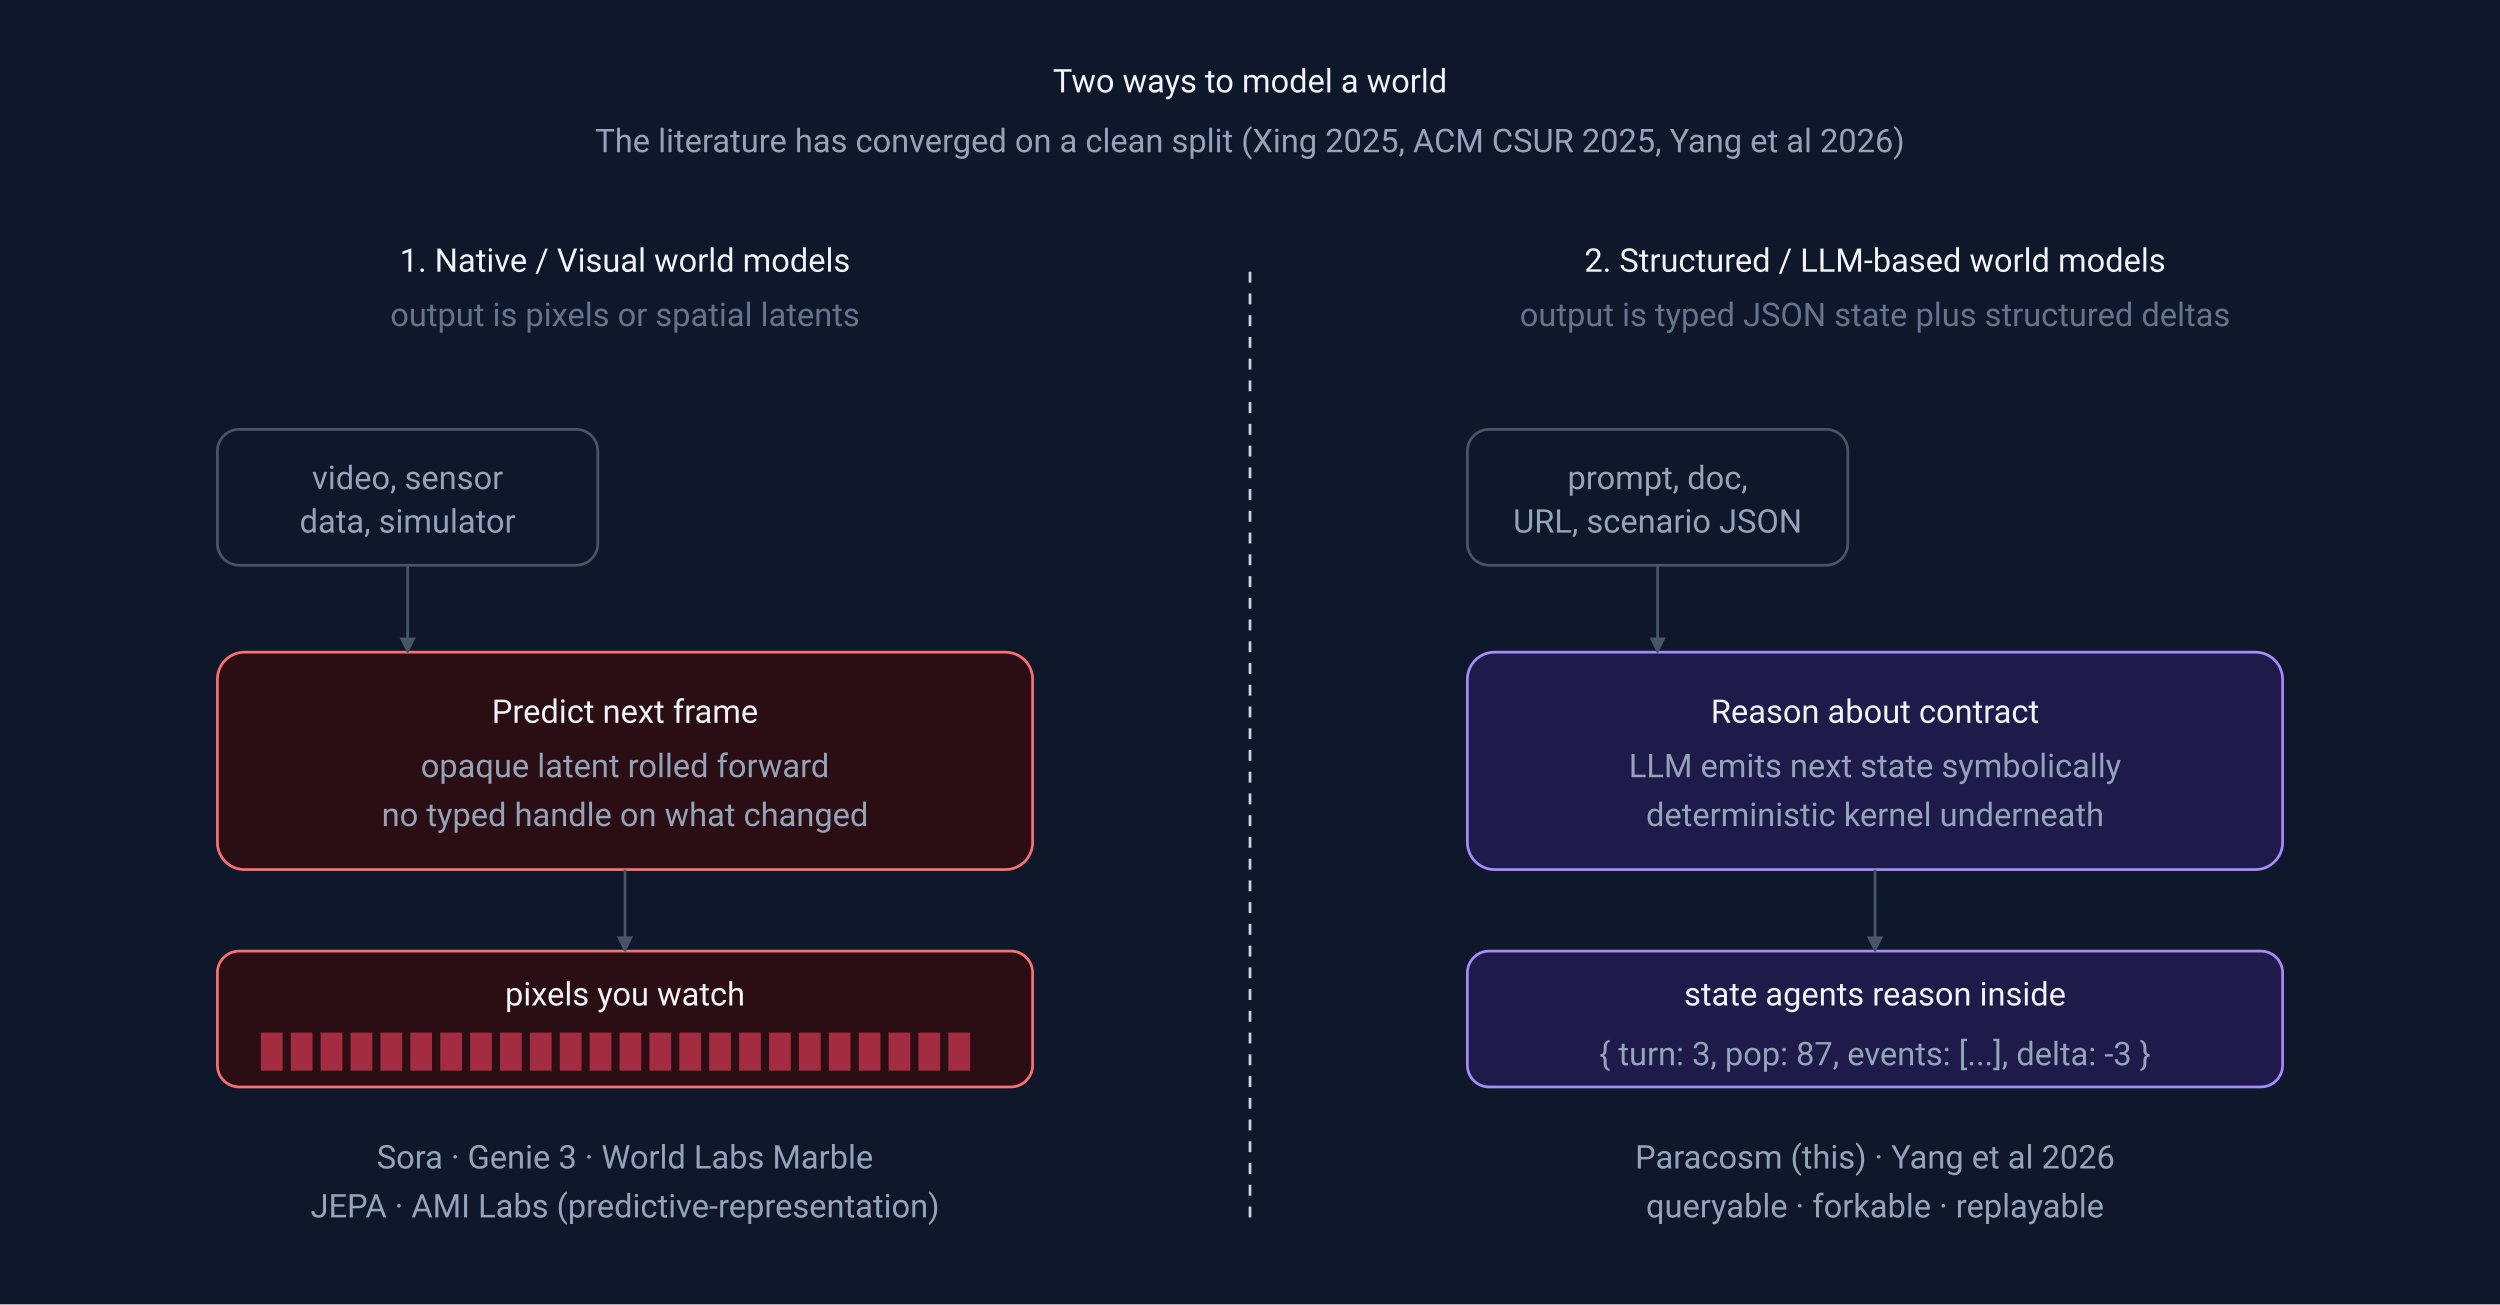
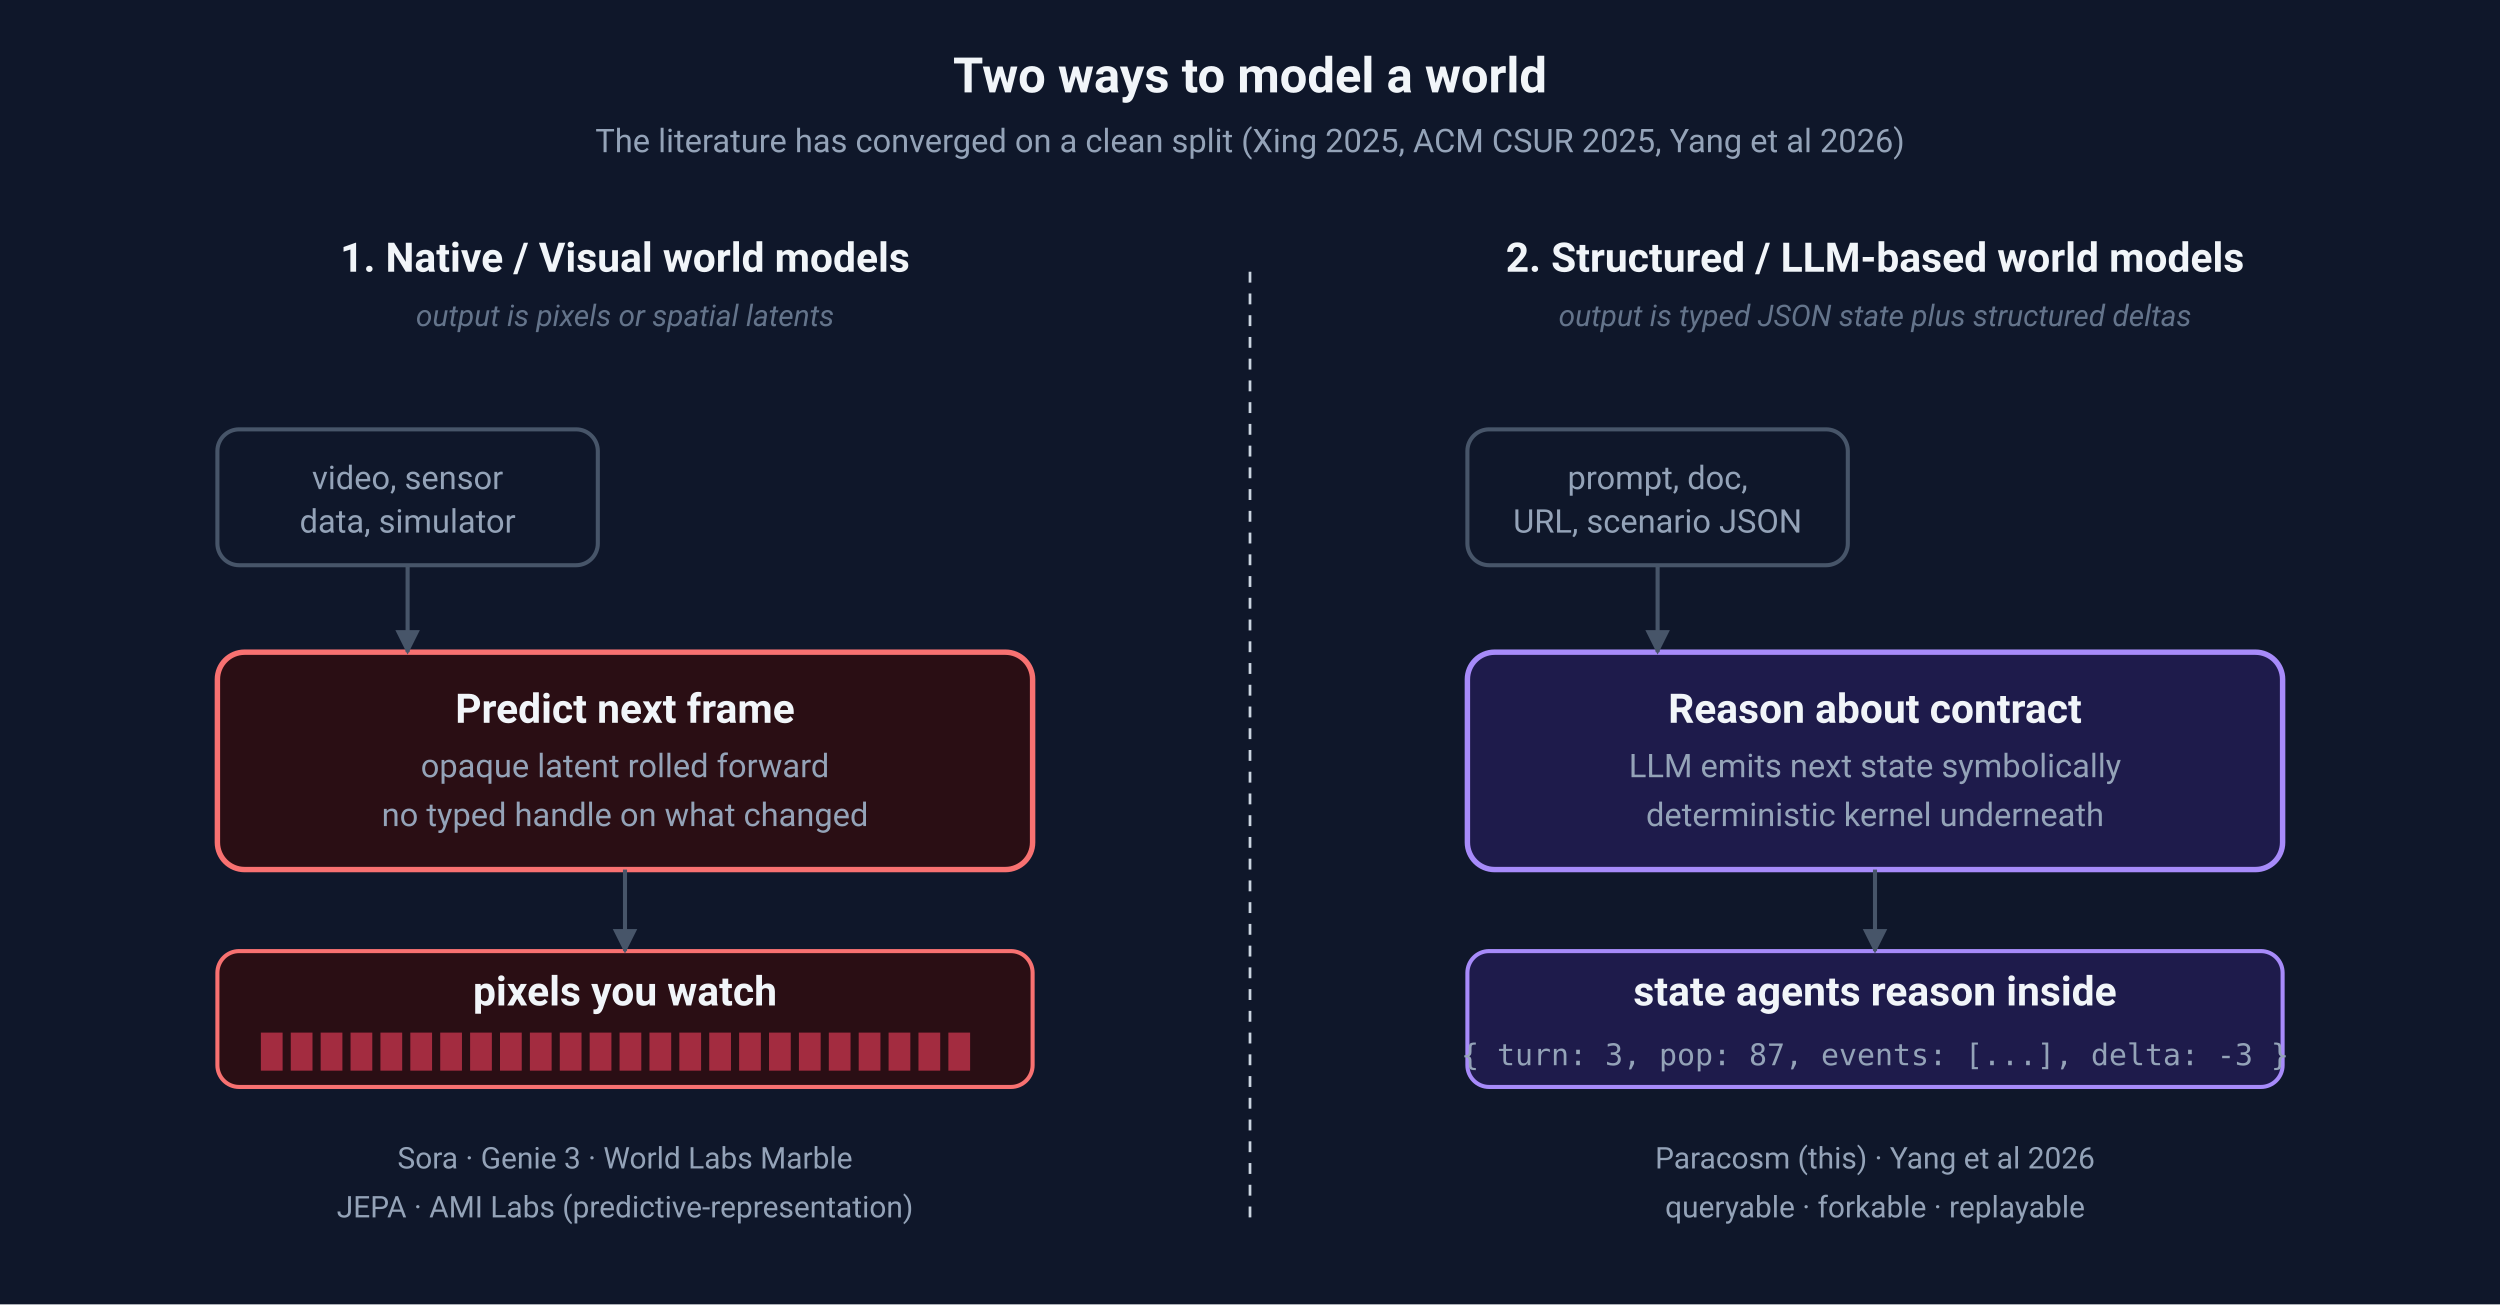
<svg xmlns="http://www.w3.org/2000/svg" viewBox="0 0 920 480" role="img" aria-labelledby="paracosm-wm-title paracosm-wm-desc" font-family="ui-sans-serif, system-ui, -apple-system, Segoe UI, Roboto, sans-serif">
  <defs>
    <style>
      .bg { fill: #0f172a; }
-       .text { fill: #e2e8f0; }
-       .title { fill: #f1f5f9; }
-       .panel-title { fill: #f1f5f9; }
-       .small { fill: #94a3b8; }
-       .tag { fill: #64748b; }
-       .examples { fill: #94a3b8; }
-       .code { fill: #94a3b8; }
-       .input-card { fill: #0f172a; stroke: #475569; }
-       .visual-process { fill: #2a0e14; stroke: #f87171; }
-       .structured-process { fill: #1e1b4b; stroke: #a78bfa; }
-       .visual-output { fill: #2a0e14; stroke: #f87171; }
-       .structured-output { fill: #1e1b4b; stroke: #a78bfa; }
+       .text { fill: #e2e8f0; font-size: 13px; }
+       .title { fill: #f1f5f9; font-size: 18px; font-weight: 700; }
+       .panel-title { fill: #f1f5f9; font-size: 15px; font-weight: 700; }
+       .small { fill: #94a3b8; font-size: 12px; }
+       .tag { fill: #64748b; font-size: 11px; font-style: italic; }
+       .examples { fill: #94a3b8; font-size: 11px; }
+       .code { font-family: ui-monospace, SFMono-Regular, Menlo, monospace; font-size: 11px; fill: #94a3b8; }
+       .input-card { fill: #0f172a; stroke: #475569; stroke-width: 1.5; }
+       .visual-process { fill: #2a0e14; stroke: #f87171; stroke-width: 2; }
+       .structured-process { fill: #1e1b4b; stroke: #a78bfa; stroke-width: 2; }
+       .visual-output { fill: #2a0e14; stroke: #f87171; stroke-width: 1.5; }
+       .structured-output { fill: #1e1b4b; stroke: #a78bfa; stroke-width: 1.5; }
      .divider { stroke: #cbd5e1; stroke-width: 1; stroke-dasharray: 4 4; }
-       .arrow { stroke: #475569; }
+       .arrow { stroke: #475569; stroke-width: 1.5; fill: none; }
      .arrow-head { fill: #475569; }
      .pixel-bar { fill: #f43f5e; opacity: 0.6; }
-           </style>
+     </style>
    <marker id="wm-arrow" viewBox="0 0 10 10" refX="9" refY="5" markerWidth="6" markerHeight="6" orient="auto-start-reverse">
      <path d="M 0 0 L 10 5 L 0 10 z" class="arrow-head" />
    </marker>
  </defs>
  <rect class="bg" x="0" y="0" width="920" height="480" />
  <text x="460" y="34" class="title" text-anchor="middle">Two ways to model a world</text>
  <text x="460" y="56" class="small" text-anchor="middle">The literature has converged on a clean split (Xing 2025, ACM CSUR 2025, Yang et al 2026)</text>
  <line class="divider" x1="460" y1="100" x2="460" y2="450" />
  <text x="230" y="100" class="panel-title" text-anchor="middle">1. Native / Visual world models</text>
  <text x="230" y="120" class="tag" text-anchor="middle">output is pixels or spatial latents</text>
  <rect x="80" y="158" width="140" height="50" rx="8" class="input-card" />
  <text x="150" y="180" class="small" text-anchor="middle">video, sensor</text>
  <text x="150" y="196" class="small" text-anchor="middle">data, simulator</text>
  <rect x="80" y="240" width="300" height="80" rx="10" class="visual-process" />
  <text x="230" y="266" class="panel-title" text-anchor="middle">Predict next frame</text>
  <text x="230" y="286" class="small" text-anchor="middle">opaque latent rolled forward</text>
  <text x="230" y="304" class="small" text-anchor="middle">no typed handle on what changed</text>
  <rect x="80" y="350" width="300" height="50" rx="8" class="visual-output" />
  <text x="230" y="370" class="panel-title" text-anchor="middle">pixels you watch</text>
  <g transform="translate(96, 380)">
    <rect class="pixel-bar" x="0" y="0" width="8" height="14" />
    <rect class="pixel-bar" x="11" y="0" width="8" height="14" />
    <rect class="pixel-bar" x="22" y="0" width="8" height="14" />
    <rect class="pixel-bar" x="33" y="0" width="8" height="14" />
    <rect class="pixel-bar" x="44" y="0" width="8" height="14" />
    <rect class="pixel-bar" x="55" y="0" width="8" height="14" />
    <rect class="pixel-bar" x="66" y="0" width="8" height="14" />
    <rect class="pixel-bar" x="77" y="0" width="8" height="14" />
    <rect class="pixel-bar" x="88" y="0" width="8" height="14" />
    <rect class="pixel-bar" x="99" y="0" width="8" height="14" />
    <rect class="pixel-bar" x="110" y="0" width="8" height="14" />
    <rect class="pixel-bar" x="121" y="0" width="8" height="14" />
    <rect class="pixel-bar" x="132" y="0" width="8" height="14" />
    <rect class="pixel-bar" x="143" y="0" width="8" height="14" />
    <rect class="pixel-bar" x="154" y="0" width="8" height="14" />
    <rect class="pixel-bar" x="165" y="0" width="8" height="14" />
    <rect class="pixel-bar" x="176" y="0" width="8" height="14" />
    <rect class="pixel-bar" x="187" y="0" width="8" height="14" />
    <rect class="pixel-bar" x="198" y="0" width="8" height="14" />
    <rect class="pixel-bar" x="209" y="0" width="8" height="14" />
    <rect class="pixel-bar" x="220" y="0" width="8" height="14" />
    <rect class="pixel-bar" x="231" y="0" width="8" height="14" />
    <rect class="pixel-bar" x="242" y="0" width="8" height="14" />
    <rect class="pixel-bar" x="253" y="0" width="8" height="14" />
  </g>
  <text x="230" y="430" class="examples" text-anchor="middle">Sora · Genie 3 · World Labs Marble</text>
  <text x="230" y="448" class="examples" text-anchor="middle">JEPA · AMI Labs (predictive-representation)</text>
  <line class="arrow" x1="150" y1="208" x2="150" y2="240" marker-end="url(#wm-arrow)" />
  <line class="arrow" x1="230" y1="320" x2="230" y2="350" marker-end="url(#wm-arrow)" />
  <text x="690" y="100" class="panel-title" text-anchor="middle">2. Structured / LLM-based world models</text>
  <text x="690" y="120" class="tag" text-anchor="middle">output is typed JSON state plus structured deltas</text>
  <rect x="540" y="158" width="140" height="50" rx="8" class="input-card" />
  <text x="610" y="180" class="small" text-anchor="middle">prompt, doc,</text>
  <text x="610" y="196" class="small" text-anchor="middle">URL, scenario JSON</text>
  <rect x="540" y="240" width="300" height="80" rx="10" class="structured-process" />
  <text x="690" y="266" class="panel-title" text-anchor="middle">Reason about contract</text>
  <text x="690" y="286" class="small" text-anchor="middle">LLM emits next state symbolically</text>
  <text x="690" y="304" class="small" text-anchor="middle">deterministic kernel underneath</text>
  <rect x="540" y="350" width="300" height="50" rx="8" class="structured-output" />
  <text x="690" y="370" class="panel-title" text-anchor="middle">state agents reason inside</text>
  <text x="690" y="392" class="code" text-anchor="middle">{ turn: 3, pop: 87, events: [...], delta: -3 }</text>
  <text x="690" y="430" class="examples" text-anchor="middle">Paracosm (this) · Yang et al 2026</text>
  <text x="690" y="448" class="examples" text-anchor="middle">queryable · forkable · replayable</text>
  <line class="arrow" x1="610" y1="208" x2="610" y2="240" marker-end="url(#wm-arrow)" />
  <line class="arrow" x1="690" y1="320" x2="690" y2="350" marker-end="url(#wm-arrow)" />
</svg>
